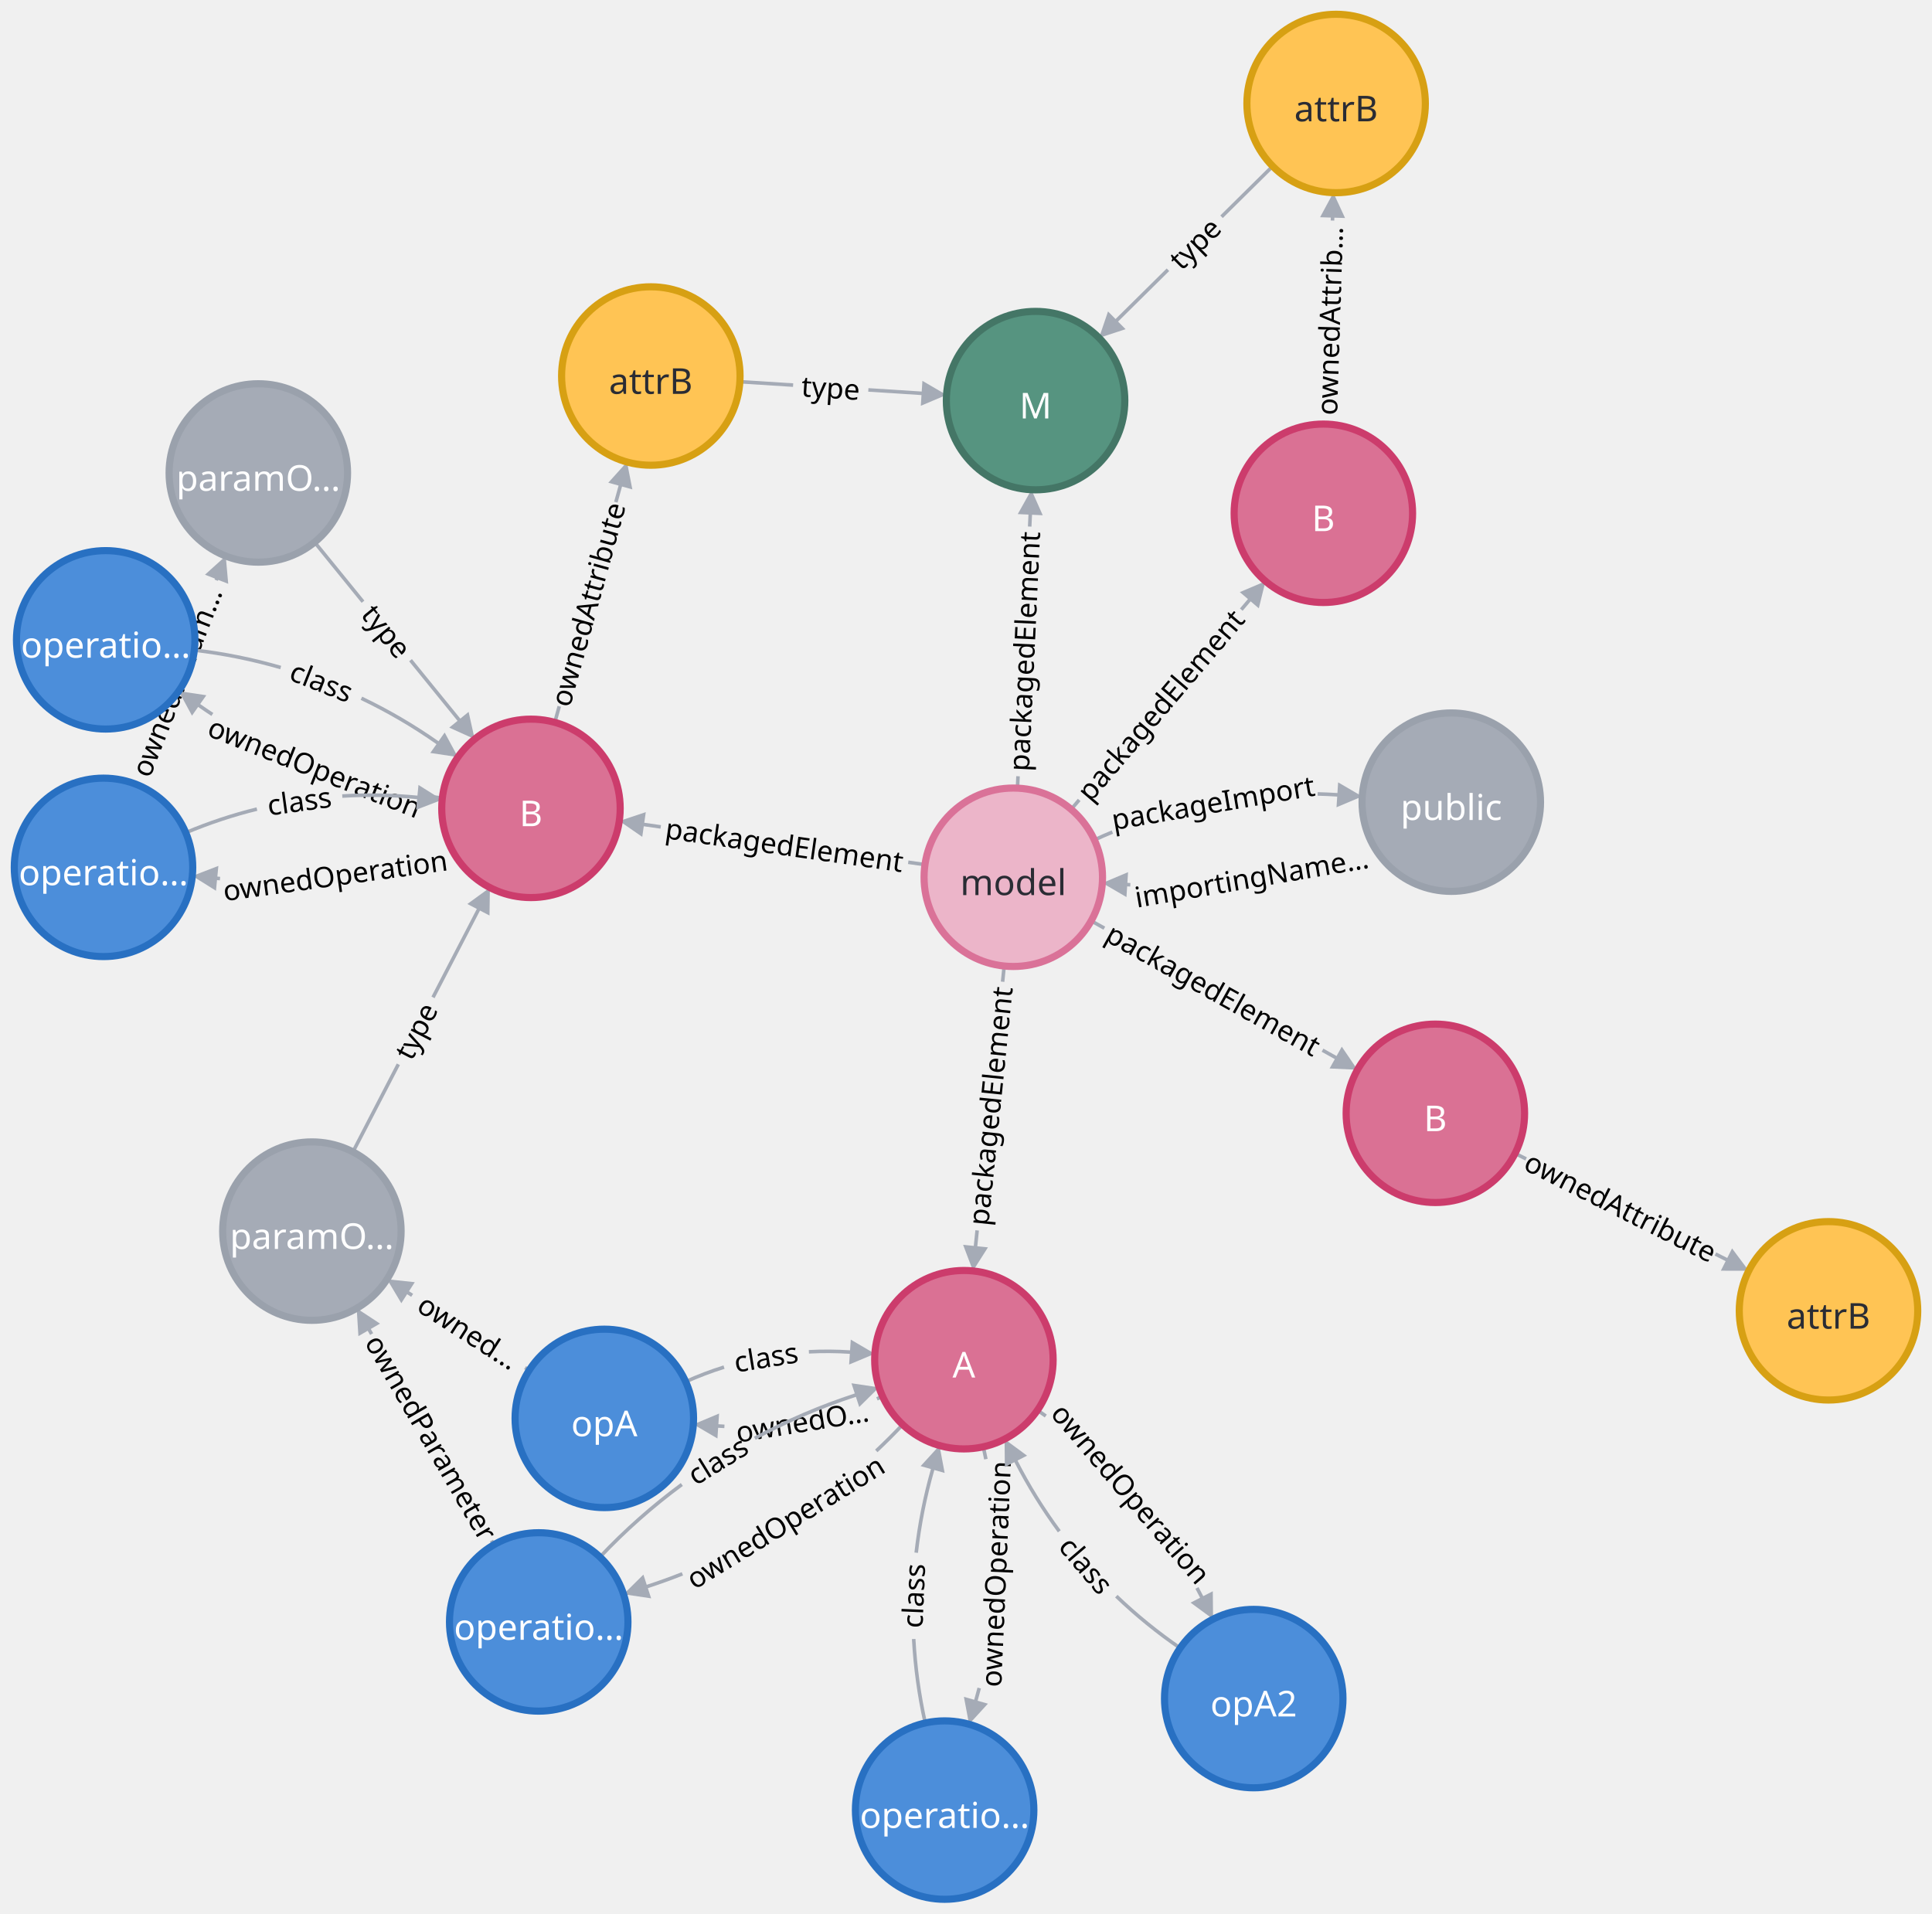
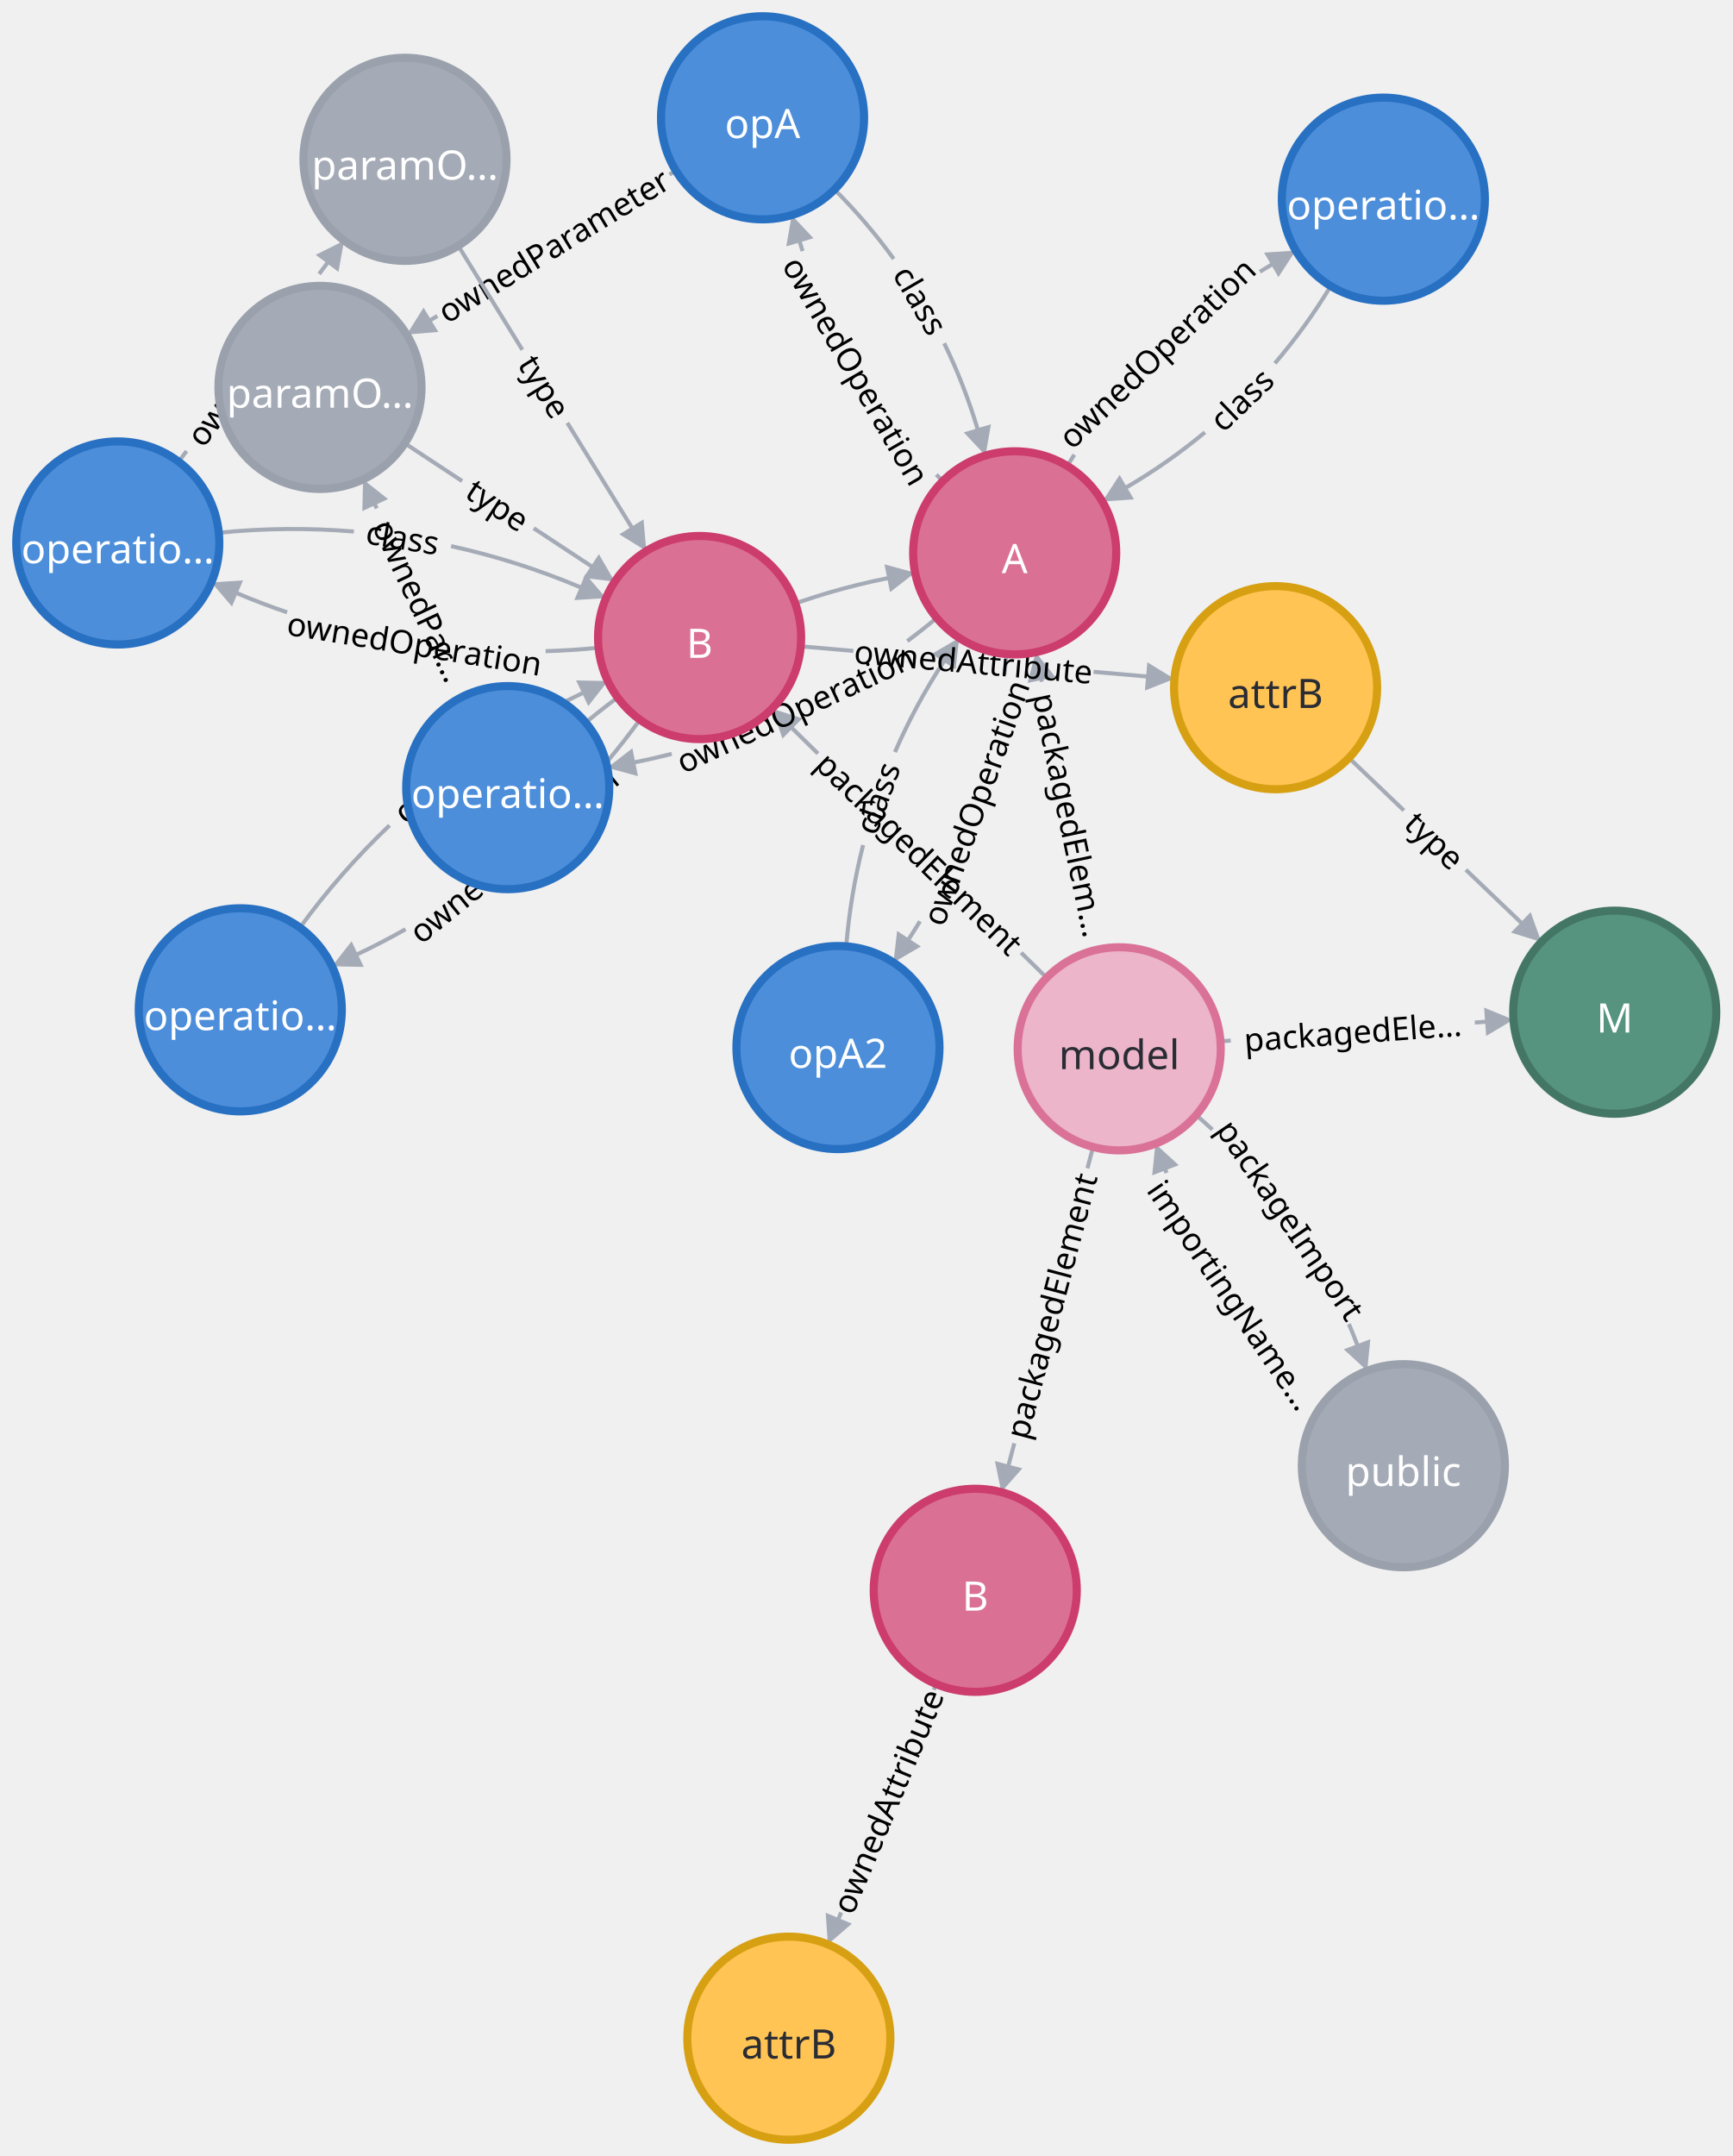
- <svg xmlns="http://www.w3.org/2000/svg" width="541.32" height="536.221" viewBox="-144.745 -185.27 541.32 536.221">
+ <svg xmlns="http://www.w3.org/2000/svg" width="426.591" height="530.737" viewBox="-88.713 -125.524 426.591 530.737">
  <g class="layer relationships">
-     <g class="relationship" transform="translate(139.1666 60.5564) rotate(188.1311)">
-       <path class="outline" fill="#A5ABB6" stroke="none" d="M 25 0.5 L 29.737 0.5 L 29.737 -0.5 L 25 -0.5 Z M 99.78 0.5 L 104.517 0.5 L 104.517 3.5 L 111.517 0 L 104.517 -3.5 L 104.517 -0.5 L 99.78 -0.5 Z" />
-       <text text-anchor="middle" pointer-events="none" font-size="8px" fill="#000000" x="64.759" y="3" transform="rotate(180 64.75857 0)" font-family="sans-serif">packagedElement</text>
+     <g class="relationship" transform="translate(186.8629 132.6603) rotate(224.4199)">
+       <path class="outline" fill="#A5ABB6" stroke="none" d="M 25 0.5 L 33.806 0.5 L 33.806 -0.5 L 25 -0.5 Z M 103.849 0.5 L 112.656 0.5 L 112.656 3.5 L 119.656 0 L 112.656 -3.5 L 112.656 -0.5 L 103.849 -0.5 Z" />
+       <text text-anchor="middle" pointer-events="none" font-size="8px" fill="#000000" x="68.828" y="3" transform="rotate(180 68.82785 0)" font-family="sans-serif">packagedElement</text>
    </g>
-     <g class="relationship" transform="translate(139.1666 60.5564) rotate(310.4232)">
-       <path class="outline" fill="#A5ABB6" stroke="none" d="M 25 0.5 L 28.468 0.5 L 28.468 -0.5 L 25 -0.5 Z M 98.511 0.5 L 101.98 0.5 L 101.98 3.5 L 108.98 0 L 101.98 -3.5 L 101.98 -0.5 L 98.511 -0.5 Z" />
-       <text text-anchor="middle" pointer-events="none" font-size="8px" fill="#000000" x="63.49" y="3" font-family="sans-serif">packagedElement</text>
+     <g class="relationship" transform="translate(186.8629 132.6603) rotate(355.7758)">
+       <path class="outline" fill="#A5ABB6" stroke="none" d="M 25 0.5 L 27.545 0.5 L 27.545 -0.5 L 25 -0.5 Z M 87.803 0.5 L 90.348 0.5 L 90.348 3.5 L 97.348 0 L 90.348 -3.5 L 90.348 -0.5 L 87.803 -0.5 Z" />
+       <text text-anchor="middle" pointer-events="none" font-size="8px" fill="#000000" x="57.674" y="3" font-family="sans-serif">packagedEle…</text>
    </g>
-     <g class="relationship" transform="translate(139.1666 60.5564) rotate(272.6767)">
-       <path class="outline" fill="#A5ABB6" stroke="none" d="M 25 0.5 L 28.337 0.5 L 28.337 -0.5 L 25 -0.5 Z M 98.38 0.5 L 101.716 0.5 L 101.716 3.5 L 108.716 0 L 101.716 -3.5 L 101.716 -0.5 L 98.38 -0.5 Z" />
-       <text text-anchor="middle" pointer-events="none" font-size="8px" fill="#000000" x="63.358" y="3" font-family="sans-serif">packagedElement</text>
+     <g class="relationship" transform="translate(186.8629 132.6603) rotate(415.7137)">
+       <path class="outline" fill="#A5ABB6" stroke="none" d="M 24.019,-6.953 L 24.278,-5.988 A 139.945 139.945 0 0 1 29.468,-7.273 L 29.247,-8.248 A 140.945 140.945 0 0 0 24.019,-6.953 Z M 87.936,-9.06 L 87.741,-8.079 A 139.945 139.945 0 0 1 92.966,-6.938 L 92.27,-4.02 L 99.891,-5.8 L 93.894,-10.829 L 93.198,-7.91 A 140.945 140.945 0 0 0 87.936,-9.06" />
+       <text text-anchor="middle" pointer-events="none" font-size="8px" fill="#000000" x="58.555" y="-8.243" font-family="sans-serif">packageImport</text>
    </g>
-     <g class="relationship" transform="translate(139.1666 60.5564) rotate(350.2684)">
-       <path class="outline" fill="#A5ABB6" stroke="none" d="M 24.019,-6.953 L 24.278,-5.988 A 140.545 140.545 0 0 1 29.617,-7.307 L 29.396,-8.282 A 141.545 141.545 0 0 0 24.019,-6.953 Z M 88.089,-9.092 L 87.895,-8.111 A 140.545 140.545 0 0 1 93.269,-6.94 L 92.573,-4.022 L 100.194,-5.802 L 94.197,-10.83 L 93.501,-7.912 A 141.545 141.545 0 0 0 88.089,-9.092" />
-       <text text-anchor="middle" pointer-events="none" font-size="8px" fill="#000000" x="58.707" y="-8.263" font-family="sans-serif">packageImport</text>
+     <g class="relationship" transform="translate(186.8629 132.6603) rotate(258.0992)">
+       <path class="outline" fill="#A5ABB6" stroke="none" d="M 25 0.5 L 25.427 0.5 L 25.427 -0.5 L 25 -0.5 Z M 92.349 0.5 L 92.776 0.5 L 92.776 3.5 L 99.776 0 L 92.776 -3.5 L 92.776 -0.5 L 92.349 -0.5 Z" />
+       <text text-anchor="middle" pointer-events="none" font-size="8px" fill="#000000" x="58.888" y="3" transform="rotate(180 58.88811 0)" font-family="sans-serif">packagedElem…</text>
    </g>
-     <g class="relationship" transform="translate(139.1666 60.5564) rotate(455.8447)">
-       <path class="outline" fill="#A5ABB6" stroke="none" d="M 25 0.5 L 29.425 0.5 L 29.425 -0.5 L 25 -0.5 Z M 99.468 0.5 L 103.893 0.5 L 103.893 3.5 L 110.893 0 L 103.893 -3.5 L 103.893 -0.5 L 99.468 -0.5 Z" />
-       <text text-anchor="middle" pointer-events="none" font-size="8px" fill="#000000" x="64.447" y="3" transform="rotate(180 64.4467 0)" font-family="sans-serif">packagedElement</text>
+     <g class="relationship" transform="translate(186.8629 132.6603) rotate(464.89)">
+       <path class="outline" fill="#A5ABB6" stroke="none" d="M 25 0.5 L 30.442 0.5 L 30.442 -0.5 L 25 -0.5 Z M 100.485 0.5 L 105.928 0.5 L 105.928 3.5 L 112.928 0 L 105.928 -3.5 L 105.928 -0.5 L 100.485 -0.5 Z" />
+       <text text-anchor="middle" pointer-events="none" font-size="8px" fill="#000000" x="65.464" y="3" transform="rotate(180 65.4638 0)" font-family="sans-serif">packagedElement</text>
    </g>
-     <g class="relationship" transform="translate(139.1666 60.5564) rotate(389.22)">
-       <path class="outline" fill="#A5ABB6" stroke="none" d="M 25 0.5 L 29.228 0.5 L 29.228 -0.5 L 25 -0.5 Z M 99.271 0.5 L 103.499 0.5 L 103.499 3.5 L 110.499 0 L 103.499 -3.5 L 103.499 -0.5 L 99.271 -0.5 Z" />
-       <text text-anchor="middle" pointer-events="none" font-size="8px" fill="#000000" x="64.25" y="3" font-family="sans-serif">packagedElement</text>
+     <g class="relationship" transform="translate(161.1317 10.56604) rotate(316.197)">
+       <path class="outline" fill="#A5ABB6" stroke="none" d="M 24.019,-6.953 L 24.278,-5.988 A 143.056 143.056 0 0 1 27.432,-6.794 L 27.195,-7.766 A 144.056 144.056 0 0 0 24.019,-6.953 Z M 91.573,-8.646 L 91.363,-7.668 A 143.056 143.056 0 0 1 94.538,-6.948 L 93.841,-4.03 L 101.463,-5.808 L 95.467,-10.838 L 94.77,-7.921 A 144.056 144.056 0 0 0 91.573,-8.646" />
+       <text text-anchor="middle" pointer-events="none" font-size="8px" fill="#000000" x="59.341" y="-8.349" font-family="sans-serif">ownedOperation</text>
    </g>
-     <g class="relationship" transform="translate(125.3283 195.7434) rotate(452.4492)">
-       <path class="outline" fill="#A5ABB6" stroke="none" d="M 24.019,-6.953 L 24.278,-5.988 A 144.134 144.134 0 0 1 27.699,-6.859 L 27.464,-7.831 A 145.134 145.134 0 0 0 24.019,-6.953 Z M 91.848,-8.708 L 91.64,-7.73 A 144.134 144.134 0 0 1 95.083,-6.951 L 94.386,-4.034 L 102.008,-5.811 L 96.013,-10.842 L 95.316,-7.924 A 145.134 145.134 0 0 0 91.848,-8.708" />
-       <text text-anchor="middle" pointer-events="none" font-size="8px" fill="#000000" x="59.614" y="-8.385" transform="rotate(180 59.61351 -11.38538)" font-family="sans-serif">ownedOperation</text>
+     <g class="relationship" transform="translate(161.1317 10.56604) rotate(515.1544)">
+       <path class="outline" fill="#A5ABB6" stroke="none" d="M 24.019,-6.953 L 24.278,-5.988 A 166.34 166.34 0 0 1 33.228,-8.122 L 33.023,-9.101 A 167.34 167.34 0 0 0 24.019,-6.953 Z M 97.513,-9.911 L 97.333,-8.927 A 166.34 166.34 0 0 1 106.335,-7.018 L 105.631,-4.101 L 113.257,-5.862 L 107.273,-10.906 L 106.569,-7.99 A 167.34 167.34 0 0 0 97.513,-9.911" />
+       <text text-anchor="middle" pointer-events="none" font-size="8px" fill="#000000" x="65.235" y="-9.142" transform="rotate(180 65.23531 -12.14227)" font-family="sans-serif">ownedOperation</text>
    </g>
-     <g class="relationship" transform="translate(125.3283 195.7434) rotate(508.3329)">
-       <path class="outline" fill="#A5ABB6" stroke="none" d="M 24.019,-6.953 L 24.278,-5.988 A 171.096 171.096 0 0 1 34.42,-8.377 L 34.22,-9.356 A 172.096 172.096 0 0 0 24.019,-6.953 Z M 98.727,-10.153 L 98.552,-9.168 A 171.096 171.096 0 0 1 108.75,-7.03 L 108.045,-4.114 L 115.671,-5.872 L 109.689,-10.919 L 108.984,-8.003 A 172.096 172.096 0 0 0 98.727,-10.153" />
-       <text text-anchor="middle" pointer-events="none" font-size="8px" fill="#000000" x="66.442" y="-9.304" transform="rotate(180 66.44201 -12.3044)" font-family="sans-serif">ownedOperation</text>
+     <g class="relationship" transform="translate(161.1317 10.56604) rotate(469.6634)">
+       <path class="outline" fill="#A5ABB6" stroke="none" d="M 24.019,-6.953 L 24.278,-5.988 A 150.078 150.078 0 0 1 29.173,-7.211 L 28.947,-8.186 A 151.078 151.078 0 0 0 24.019,-6.953 Z M 93.365,-9.043 L 93.164,-8.063 A 150.078 150.078 0 0 1 98.091,-6.97 L 97.392,-4.053 L 105.015,-5.825 L 99.023,-10.86 L 98.324,-7.943 A 151.078 151.078 0 0 0 93.365,-9.043" />
+       <text text-anchor="middle" pointer-events="none" font-size="8px" fill="#000000" x="61.116" y="-8.588" transform="rotate(180 61.11616 -11.58796)" font-family="sans-serif">ownedOperation</text>
    </g>
-     <g class="relationship" transform="translate(125.3283 195.7434) rotate(409.4658)">
-       <path class="outline" fill="#A5ABB6" stroke="none" d="M 24.019,-6.953 L 24.278,-5.988 A 141.413 141.413 0 0 1 27.025,-6.694 L 26.786,-7.665 A 142.413 142.413 0 0 0 24.019,-6.953 Z M 91.154,-8.551 L 90.941,-7.573 A 141.413 141.413 0 0 1 93.707,-6.943 L 93.011,-4.025 L 100.632,-5.804 L 94.636,-10.833 L 93.939,-7.915 A 142.413 142.413 0 0 0 91.154,-8.551" />
-       <text text-anchor="middle" pointer-events="none" font-size="8px" fill="#000000" x="58.926" y="-8.293" font-family="sans-serif">ownedOperation</text>
+     <g class="relationship" transform="translate(161.1317 10.56604) rotate(239.8986)">
+       <path class="outline" fill="#A5ABB6" stroke="none" d="M 24.019,-6.953 L 24.278,-5.988 A 139.103 139.103 0 0 1 26.455,-6.552 L 26.212,-7.522 A 140.103 140.103 0 0 0 24.019,-6.953 Z M 90.564,-8.415 L 90.348,-7.439 A 139.103 139.103 0 0 1 92.54,-6.935 L 91.844,-4.017 L 99.465,-5.798 L 93.468,-10.826 L 92.772,-7.908 A 140.103 140.103 0 0 0 90.564,-8.415" />
+       <text text-anchor="middle" pointer-events="none" font-size="8px" fill="#000000" x="58.343" y="-8.214" transform="rotate(180 58.34291 -11.21391)" font-family="sans-serif">ownedOperation</text>
    </g>
-     <g class="relationship" transform="translate(125.3283 195.7434) rotate(530.7282)">
-       <path class="outline" fill="#A5ABB6" stroke="none" d="M 24.019,-6.953 L 24.278,-5.988 A 95.863 95.863 0 0 1 25.94,-6.417 L 25.698,-7.387 A 96.863 96.863 0 0 0 24.019,-6.953 Z M 69.338,-8.114 L 69.129,-7.136 A 95.863 95.863 0 0 1 70.805,-6.762 L 70.125,-3.84 L 77.736,-5.663 L 71.711,-10.658 L 71.031,-7.736 A 96.863 96.863 0 0 0 69.338,-8.114" />
-       <text text-anchor="middle" pointer-events="none" font-size="8px" fill="#000000" x="47.485" y="-6.741" transform="rotate(180 47.48509 -9.740631)" font-family="sans-serif">ownedO…</text>
+     <g class="relationship" transform="translate(151.4204 265.9565) rotate(472.6006)">
+       <path class="outline" fill="#A5ABB6" stroke="none" d="M 25 0.5 L 26.53 0.5 L 26.53 -0.5 L 25 -0.5 Z M 85.897 0.5 L 87.427 0.5 L 87.427 3.5 L 94.427 0 L 87.427 -3.5 L 87.427 -0.5 L 85.897 -0.5 Z" />
+       <text text-anchor="middle" pointer-events="none" font-size="8px" fill="#000000" x="56.214" y="3" transform="rotate(180 56.21371 0)" font-family="sans-serif">ownedAttribute</text>
    </g>
-     <g class="relationship" transform="translate(257.424 126.7024) rotate(386.6769)">
-       <path class="outline" fill="#A5ABB6" stroke="none" d="M 25 0.5 L 28.453 0.5 L 28.453 -0.5 L 25 -0.5 Z M 87.82 0.5 L 91.273 0.5 L 91.273 3.5 L 98.273 0 L 91.273 -3.5 L 91.273 -0.5 L 87.82 -0.5 Z" />
-       <text text-anchor="middle" pointer-events="none" font-size="8px" fill="#000000" x="58.136" y="3" font-family="sans-serif">ownedAttribute</text>
+     <g class="relationship" transform="translate(256.833 235.2855) rotate(235.7137)">
+       <path class="outline" fill="#A5ABB6" stroke="none" d="M 24.019,-6.953 L 24.278,-5.988 A 139.945 139.945 0 0 1 24.956,-6.168 L 24.702,-7.135 A 140.945 140.945 0 0 0 24.019,-6.953 Z M 92.509,-8.073 L 92.282,-7.099 A 139.945 139.945 0 0 1 92.966,-6.938 L 92.27,-4.02 L 99.891,-5.8 L 93.894,-10.829 L 93.198,-7.91 A 140.945 140.945 0 0 0 92.509,-8.073" />
+       <text text-anchor="middle" pointer-events="none" font-size="8px" fill="#000000" x="58.555" y="-8.243" transform="rotate(180 58.55544 -11.2426)" font-family="sans-serif">importingName…</text>
    </g>
-     <g class="relationship" transform="translate(261.8862 39.50995) rotate(530.2684)">
-       <path class="outline" fill="#A5ABB6" stroke="none" d="M 24.019,-6.953 L 24.278,-5.988 A 140.545 140.545 0 0 1 25.104,-6.206 L 24.851,-7.174 A 141.545 141.545 0 0 0 24.019,-6.953 Z M 92.663,-8.11 L 92.437,-7.136 A 140.545 140.545 0 0 1 93.269,-6.94 L 92.573,-4.022 L 100.194,-5.802 L 94.197,-10.83 L 93.501,-7.912 A 141.545 141.545 0 0 0 92.663,-8.11" />
-       <text text-anchor="middle" pointer-events="none" font-size="8px" fill="#000000" x="58.707" y="-8.263" transform="rotate(180 58.70695 -11.26305)" font-family="sans-serif">importingName…</text>
+     <g class="relationship" transform="translate(99.05029 -96.52411) rotate(508.6593)">
+       <path class="outline" fill="#A5ABB6" stroke="none" d="M 25 0.5 L 26.837 0.5 L 26.837 -0.5 L 25 -0.5 Z M 93.759 0.5 L 95.596 0.5 L 95.596 3.5 L 102.596 0 L 95.596 -3.5 L 95.596 -0.5 L 93.759 -0.5 Z" />
+       <text text-anchor="middle" pointer-events="none" font-size="8px" fill="#000000" x="60.298" y="3" transform="rotate(180 60.29792 0)" font-family="sans-serif">ownedParameter</text>
    </g>
-     <g class="relationship" transform="translate(24.57593 212.1913) rotate(212.6394)">
-       <path class="outline" fill="#A5ABB6" stroke="none" d="M 25 0.5 L 26.364 0.5 L 26.364 -0.5 L 25 -0.5 Z M 63.938 0.5 L 65.301 0.5 L 65.301 3.5 L 72.301 0 L 65.301 -3.5 L 65.301 -0.5 L 63.938 -0.5 Z" />
-       <text text-anchor="middle" pointer-events="none" font-size="8px" fill="#000000" x="45.151" y="3" transform="rotate(180 45.15069 0)" font-family="sans-serif">owned…</text>
+     <g class="relationship" transform="translate(99.05029 -96.52411) rotate(419.8986)">
+       <path class="outline" fill="#A5ABB6" stroke="none" d="M 24.019,-6.953 L 24.278,-5.988 A 139.103 139.103 0 0 1 46.304,-10.023 L 46.203,-11.018 A 140.103 140.103 0 0 0 24.019,-6.953 Z M 70.484,-11.355 L 70.411,-10.358 A 139.103 139.103 0 0 1 92.54,-6.935 L 91.844,-4.017 L 99.465,-5.798 L 93.468,-10.826 L 92.772,-7.908 A 140.103 140.103 0 0 0 70.484,-11.355" />
+       <text text-anchor="middle" pointer-events="none" font-size="8px" fill="#000000" x="58.343" y="-8.214" font-family="sans-serif">class</text>
    </g>
-     <g class="relationship" transform="translate(24.57593 212.1913) rotate(350.7282)">
-       <path class="outline" fill="#A5ABB6" stroke="none" d="M 24.019,-6.953 L 24.278,-5.988 A 95.863 95.863 0 0 1 35.489,-8.284 L 35.347,-9.274 A 96.863 96.863 0 0 0 24.019,-6.953 Z M 59.632,-9.678 L 59.523,-8.684 A 95.863 95.863 0 0 1 70.805,-6.762 L 70.125,-3.84 L 77.736,-5.663 L 71.711,-10.658 L 71.031,-7.736 A 96.863 96.863 0 0 0 59.632,-9.678" />
-       <text text-anchor="middle" pointer-events="none" font-size="8px" fill="#000000" x="47.485" y="-6.741" font-family="sans-serif">class</text>
+     <g class="relationship" transform="translate(117.6142 132.3509) rotate(289.6634)">
+       <path class="outline" fill="#A5ABB6" stroke="none" d="M 24.019,-6.953 L 24.278,-5.988 A 150.078 150.078 0 0 1 49.07,-10.442 L 48.977,-11.438 A 151.078 151.078 0 0 0 24.019,-6.953 Z M 73.255,-11.761 L 73.188,-10.763 A 150.078 150.078 0 0 1 98.091,-6.97 L 97.392,-4.053 L 105.015,-5.825 L 99.023,-10.86 L 98.324,-7.943 A 151.078 151.078 0 0 0 73.255,-11.761" />
+       <text text-anchor="middle" pointer-events="none" font-size="8px" fill="#000000" x="61.116" y="-8.588" font-family="sans-serif">class</text>
    </g>
-     <g class="relationship" transform="translate(206.5329 290.7069) rotate(229.4658)">
-       <path class="outline" fill="#A5ABB6" stroke="none" d="M 24.019,-6.953 L 24.278,-5.988 A 141.413 141.413 0 0 1 46.885,-10.112 L 46.786,-11.107 A 142.413 142.413 0 0 0 24.019,-6.953 Z M 71.066,-11.441 L 70.995,-10.444 A 141.413 141.413 0 0 1 93.707,-6.943 L 93.011,-4.025 L 100.632,-5.804 L 94.636,-10.833 L 93.939,-7.915 A 142.413 142.413 0 0 0 71.066,-11.441" />
-       <text text-anchor="middle" pointer-events="none" font-size="8px" fill="#000000" x="58.926" y="-8.293" transform="rotate(180 58.92599 -11.29261)" font-family="sans-serif">class</text>
+     <g class="relationship" transform="translate(225.3716 43.76141) rotate(403.7309)">
+       <path class="outline" fill="#A5ABB6" stroke="none" d="M 25 0.5 L 43.722 0.5 L 43.722 -0.5 L 25 -0.5 Z M 64.843 0.5 L 83.565 0.5 L 83.565 3.5 L 90.565 0 L 83.565 -3.5 L 83.565 -0.5 L 64.843 -0.5 Z" />
+       <text text-anchor="middle" pointer-events="none" font-size="8px" fill="#000000" x="54.283" y="3" font-family="sans-serif">type</text>
    </g>
-     <g class="relationship" transform="translate(229.62 -156.2702) rotate(495.3259)">
-       <path class="outline" fill="#A5ABB6" stroke="none" d="M 25 0.5 L 45.148 0.5 L 45.148 -0.5 L 25 -0.5 Z M 66.269 0.5 L 86.418 0.5 L 86.418 3.5 L 93.418 0 L 86.418 -3.5 L 86.418 -0.5 L 66.269 -0.5 Z" />
-       <text text-anchor="middle" pointer-events="none" font-size="8px" fill="#000000" x="55.709" y="3" transform="rotate(180 55.70886 0)" font-family="sans-serif">type</text>
+     <g class="relationship" transform="translate(83.54549 31.41414) rotate(189.2299)">
+       <path class="outline" fill="#A5ABB6" stroke="none" d="M 24.019,-6.953 L 24.278,-5.988 A 181.272 181.272 0 0 1 36.974,-8.905 L 36.785,-9.887 A 182.272 182.272 0 0 0 24.019,-6.953 Z M 101.324,-10.657 L 101.158,-9.67 A 181.272 181.272 0 0 1 113.921,-7.057 L 113.214,-4.141 L 120.842,-5.893 L 114.864,-10.944 L 114.157,-8.029 A 182.272 182.272 0 0 0 101.324,-10.657" />
+       <text text-anchor="middle" pointer-events="none" font-size="8px" fill="#000000" x="69.026" y="-9.651" transform="rotate(180 69.0262 -12.65126)" font-family="sans-serif">ownedOperation</text>
    </g>
-     <g class="relationship" transform="translate(226.0428 -41.43925) rotate(271.7843)">
-       <path class="outline" fill="#A5ABB6" stroke="none" d="M 25 0.5 L 25.82 0.5 L 25.82 -0.5 L 25 -0.5 Z M 82.066 0.5 L 82.887 0.5 L 82.887 3.5 L 89.887 0 L 82.887 -3.5 L 82.887 -0.5 L 82.066 -0.5 Z" />
-       <text text-anchor="middle" pointer-events="none" font-size="8px" fill="#000000" x="53.943" y="3" font-family="sans-serif">ownedAttrib…</text>
+     <g class="relationship" transform="translate(83.54549 31.41414) rotate(500.9814)">
+       <path class="outline" fill="#A5ABB6" stroke="none" d="M 24.019,-6.953 L 24.278,-5.988 A 182.111 182.111 0 0 1 37.185,-8.948 L 36.997,-9.93 A 183.111 183.111 0 0 0 24.019,-6.953 Z M 101.538,-10.697 L 101.374,-9.711 A 182.111 182.111 0 0 1 114.348,-7.059 L 113.641,-4.143 L 121.269,-5.894 L 115.291,-10.946 L 114.584,-8.031 A 183.111 183.111 0 0 0 101.538,-10.697" />
+       <text text-anchor="middle" pointer-events="none" font-size="8px" fill="#000000" x="69.24" y="-9.68" transform="rotate(180 69.23964 -12.67989)" font-family="sans-serif">ownedOperation</text>
    </g>
-     <g class="relationship" transform="translate(37.60629 -79.90521) rotate(363.6576)">
-       <path class="outline" fill="#A5ABB6" stroke="none" d="M 25 0.5 L 39.952 0.5 L 39.952 -0.5 L 25 -0.5 Z M 61.073 0.5 L 76.025 0.5 L 76.025 3.5 L 83.025 0 L 76.025 -3.5 L 76.025 -0.5 L 61.073 -0.5 Z" />
-       <text text-anchor="middle" pointer-events="none" font-size="8px" fill="#000000" x="50.512" y="3" font-family="sans-serif">type</text>
+     <g class="relationship" transform="translate(83.54549 31.41414) rotate(364.9756)">
+       <path class="outline" fill="#A5ABB6" stroke="none" d="M 25 0.5 L 37.998 0.5 L 37.998 -0.5 L 25 -0.5 Z M 97.365 0.5 L 110.363 0.5 L 110.363 3.5 L 117.363 0 L 110.363 -3.5 L 110.363 -0.5 L 97.365 -0.5 Z" />
+       <text text-anchor="middle" pointer-events="none" font-size="8px" fill="#000000" x="67.681" y="3" font-family="sans-serif">ownedAttribute</text>
    </g>
-     <g class="relationship" transform="translate(4.021866 41.24755) rotate(532.1405)">
-       <path class="outline" fill="#A5ABB6" stroke="none" d="M 24.019,-6.953 L 24.278,-5.988 A 133.389 133.389 0 0 1 25.047,-6.191 L 24.794,-7.159 A 134.389 134.389 0 0 0 24.019,-6.953 Z M 89.105,-8.071 L 88.88,-7.097 A 133.389 133.389 0 0 1 89.654,-6.915 L 88.961,-3.997 L 96.58,-5.783 L 90.58,-10.807 L 89.886,-7.888 A 134.389 134.389 0 0 0 89.105,-8.071" />
-       <text text-anchor="middle" pointer-events="none" font-size="8px" fill="#000000" x="56.901" y="-8.019" transform="rotate(180 56.90117 -11.01914)" font-family="sans-serif">ownedOperation</text>
+     <g class="relationship" transform="translate(-9.928014 -30.15826) rotate(393.3735)">
+       <path class="outline" fill="#A5ABB6" stroke="none" d="M 25 0.5 L 41.905 0.5 L 41.905 -0.5 L 25 -0.5 Z M 63.026 0.5 L 79.931 0.5 L 79.931 3.5 L 86.931 0 L 79.931 -3.5 L 79.931 -0.5 L 63.026 -0.5 Z" />
+       <text text-anchor="middle" pointer-events="none" font-size="8px" fill="#000000" x="52.465" y="3" font-family="sans-serif">type</text>
    </g>
-     <g class="relationship" transform="translate(4.021866 41.24755) rotate(201.6195)">
-       <path class="outline" fill="#A5ABB6" stroke="none" d="M 24.019,-6.953 L 24.278,-5.988 A 147.788 147.788 0 0 1 28.605,-7.077 L 28.375,-8.05 A 148.788 148.788 0 0 0 24.019,-6.953 Z M 92.781,-8.915 L 92.577,-7.936 A 147.788 147.788 0 0 1 96.932,-6.963 L 96.233,-4.045 L 103.856,-5.82 L 97.863,-10.853 L 97.165,-7.936 A 148.788 148.788 0 0 0 92.781,-8.915" />
-       <text text-anchor="middle" pointer-events="none" font-size="8px" fill="#000000" x="60.537" y="-8.51" transform="rotate(180 60.53711 -11.50992)" font-family="sans-serif">ownedOperation</text>
+     <g class="relationship" transform="translate(36.30411 68.36514) rotate(244.8617)">
+       <path class="outline" fill="#A5ABB6" stroke="none" d="M 25 0.5 L 25.904 0.5 L 25.904 -0.5 L 25 -0.5 Z M 75.927 0.5 L 76.831 0.5 L 76.831 3.5 L 83.831 0 L 76.831 -3.5 L 76.831 -0.5 L 75.927 -0.5 Z" />
+       <text text-anchor="middle" pointer-events="none" font-size="8px" fill="#000000" x="50.916" y="3" transform="rotate(180 50.91569 0)" font-family="sans-serif">ownedPar…</text>
    </g>
-     <g class="relationship" transform="translate(4.021866 41.24755) rotate(285.4938)">
-       <path class="outline" fill="#A5ABB6" stroke="none" d="M 25 0.5 L 29.677 0.5 L 29.677 -0.5 L 25 -0.5 Z M 89.044 0.5 L 93.722 0.5 L 93.722 3.5 L 100.722 0 L 93.722 -3.5 L 93.722 -0.5 L 89.044 -0.5 Z" />
-       <text text-anchor="middle" pointer-events="none" font-size="8px" fill="#000000" x="59.361" y="3" font-family="sans-serif">ownedAttribute</text>
+     <g class="relationship" transform="translate(36.30411 68.36514) rotate(335.1544)">
+       <path class="outline" fill="#A5ABB6" stroke="none" d="M 24.019,-6.953 L 24.278,-5.988 A 166.34 166.34 0 0 1 53.182,-11.053 L 53.097,-12.049 A 167.34 167.34 0 0 0 24.019,-6.953 Z M 77.373,-12.354 L 77.313,-11.356 A 166.34 166.34 0 0 1 106.335,-7.018 L 105.631,-4.101 L 113.257,-5.862 L 107.273,-10.906 L 106.569,-7.99 A 167.34 167.34 0 0 0 77.373,-12.354" />
+       <text text-anchor="middle" pointer-events="none" font-size="8px" fill="#000000" x="65.235" y="-9.142" font-family="sans-serif">class</text>
    </g>
-     <g class="relationship" transform="translate(-57.35978 159.7117) rotate(297.3907)">
-       <path class="outline" fill="#A5ABB6" stroke="none" d="M 25 0.5 L 52.651 0.5 L 52.651 -0.5 L 25 -0.5 Z M 73.772 0.5 L 101.422 0.5 L 101.422 3.5 L 108.422 0 L 101.422 -3.5 L 101.422 -0.5 L 73.772 -0.5 Z" />
-       <text text-anchor="middle" pointer-events="none" font-size="8px" fill="#000000" x="63.211" y="3" font-family="sans-serif">type</text>
+     <g class="relationship" transform="translate(251.9093 -76.49555) rotate(496.197)">
+       <path class="outline" fill="#A5ABB6" stroke="none" d="M 24.019,-6.953 L 24.278,-5.988 A 143.056 143.056 0 0 1 47.299,-10.175 L 47.201,-11.17 A 144.056 144.056 0 0 0 24.019,-6.953 Z M 71.481,-11.502 L 71.411,-10.505 A 143.056 143.056 0 0 1 94.538,-6.948 L 93.841,-4.03 L 101.463,-5.808 L 95.467,-10.838 L 94.77,-7.921 A 144.056 144.056 0 0 0 71.481,-11.502" />
+       <text text-anchor="middle" pointer-events="none" font-size="8px" fill="#000000" x="59.341" y="-8.349" transform="rotate(180 59.34111 -11.34863)" font-family="sans-serif">class</text>
    </g>
-     <g class="relationship" transform="translate(6.19653 269.2261) rotate(328.3329)">
-       <path class="outline" fill="#A5ABB6" stroke="none" d="M 24.019,-6.953 L 24.278,-5.988 A 171.096 171.096 0 0 1 54.386,-11.229 L 54.304,-12.226 A 172.096 172.096 0 0 0 24.019,-6.953 Z M 78.579,-12.526 L 78.52,-11.527 A 171.096 171.096 0 0 1 108.75,-7.03 L 108.045,-4.114 L 115.671,-5.872 L 109.689,-10.919 L 108.984,-8.003 A 172.096 172.096 0 0 0 78.579,-12.526" />
-       <text text-anchor="middle" pointer-events="none" font-size="8px" fill="#000000" x="66.442" y="-9.304" font-family="sans-serif">class</text>
+     <g class="relationship" transform="translate(11.00478 -86.30773) rotate(418.3584)">
+       <path class="outline" fill="#A5ABB6" stroke="none" d="M 25 0.5 L 55.078 0.5 L 55.078 -0.5 L 25 -0.5 Z M 76.199 0.5 L 106.277 0.5 L 106.277 3.5 L 113.277 0 L 106.277 -3.5 L 106.277 -0.5 L 76.199 -0.5 Z" />
+       <text text-anchor="middle" pointer-events="none" font-size="8px" fill="#000000" x="65.639" y="3" font-family="sans-serif">type</text>
    </g>
-     <g class="relationship" transform="translate(6.19653 269.2261) rotate(239.8714)">
-       <path class="outline" fill="#A5ABB6" stroke="none" d="M 25 0.5 L 26.349 0.5 L 26.349 -0.5 L 25 -0.5 Z M 93.271 0.5 L 94.621 0.5 L 94.621 3.5 L 101.621 0 L 94.621 -3.5 L 94.621 -0.5 L 93.271 -0.5 Z" />
-       <text text-anchor="middle" pointer-events="none" font-size="8px" fill="#000000" x="59.81" y="3" transform="rotate(180 59.81034 0)" font-family="sans-serif">ownedParameter</text>
+     <g class="relationship" transform="translate(-59.71266 8.134692) rotate(306.8255)">
+       <path class="outline" fill="#A5ABB6" stroke="none" d="M 25 0.5 L 28.256 0.5 L 28.256 -0.5 L 25 -0.5 Z M 82.729 0.5 L 85.984 0.5 L 85.984 3.5 L 92.984 0 L 85.984 -3.5 L 85.984 -0.5 L 82.729 -0.5 Z" />
+       <text text-anchor="middle" pointer-events="none" font-size="8px" fill="#000000" x="55.492" y="3" font-family="sans-serif">ownedPara…</text>
    </g>
-     <g class="relationship" transform="translate(119.9301 321.9511) rotate(272.4492)">
-       <path class="outline" fill="#A5ABB6" stroke="none" d="M 24.019,-6.953 L 24.278,-5.988 A 144.134 144.134 0 0 1 47.571,-10.216 L 47.474,-11.211 A 145.134 145.134 0 0 0 24.019,-6.953 Z M 71.753,-11.542 L 71.683,-10.544 A 144.134 144.134 0 0 1 95.083,-6.951 L 94.386,-4.034 L 102.008,-5.811 L 96.013,-10.842 L 95.316,-7.924 A 145.134 145.134 0 0 0 71.753,-11.542" />
-       <text text-anchor="middle" pointer-events="none" font-size="8px" fill="#000000" x="59.614" y="-8.385" font-family="sans-serif">class</text>
+     <g class="relationship" transform="translate(-59.71266 8.134692) rotate(369.2299)">
+       <path class="outline" fill="#A5ABB6" stroke="none" d="M 24.019,-6.953 L 24.278,-5.988 A 181.272 181.272 0 0 1 56.967,-11.605 L 56.888,-12.602 A 182.272 182.272 0 0 0 24.019,-6.953 Z M 81.162,-12.891 L 81.107,-11.893 A 181.272 181.272 0 0 1 113.921,-7.057 L 113.214,-4.141 L 120.842,-5.893 L 114.864,-10.944 L 114.157,-8.029 A 182.272 182.272 0 0 0 81.162,-12.891" />
+       <text text-anchor="middle" pointer-events="none" font-size="8px" fill="#000000" x="69.026" y="-9.651" font-family="sans-serif">class</text>
    </g>
-     <g class="relationship" transform="translate(-72.36593 -52.74022) rotate(410.8978)">
-       <path class="outline" fill="#A5ABB6" stroke="none" d="M 25 0.5 L 46.497 0.5 L 46.497 -0.5 L 25 -0.5 Z M 67.618 0.5 L 89.115 0.5 L 89.115 3.5 L 96.115 0 L 89.115 -3.5 L 89.115 -0.5 L 67.618 -0.5 Z" />
-       <text text-anchor="middle" pointer-events="none" font-size="8px" fill="#000000" x="57.057" y="3" font-family="sans-serif">type</text>
-     </g>
-     <g class="relationship" transform="translate(-115.7447 57.78028) rotate(352.1405)">
-       <path class="outline" fill="#A5ABB6" stroke="none" d="M 24.019,-6.953 L 24.278,-5.988 A 133.389 133.389 0 0 1 44.866,-9.803 L 44.761,-10.797 A 134.389 134.389 0 0 0 24.019,-6.953 Z M 69.043,-11.142 L 68.966,-10.145 A 133.389 133.389 0 0 1 89.654,-6.915 L 88.961,-3.997 L 96.58,-5.783 L 90.58,-10.807 L 89.886,-7.888 A 134.389 134.389 0 0 0 69.043,-11.142" />
-       <text text-anchor="middle" pointer-events="none" font-size="8px" fill="#000000" x="56.901" y="-8.019" font-family="sans-serif">class</text>
-     </g>
-     <g class="relationship" transform="translate(-115.7447 57.78028) rotate(291.4298)">
-       <path class="outline" fill="#A5ABB6" stroke="none" d="M 25 0.5 L 25.296 0.5 L 25.296 -0.5 L 25 -0.5 Z M 86.433 0.5 L 86.729 0.5 L 86.729 3.5 L 93.729 0 L 86.729 -3.5 L 86.729 -0.5 L 86.433 -0.5 Z" />
-       <text text-anchor="middle" pointer-events="none" font-size="8px" fill="#000000" x="55.864" y="3" font-family="sans-serif">ownedParam…</text>
-     </g>
-     <g class="relationship" transform="translate(-115.1307 -5.975223) rotate(381.6195)">
-       <path class="outline" fill="#A5ABB6" stroke="none" d="M 24.019,-6.953 L 24.278,-5.988 A 147.788 147.788 0 0 1 48.493,-10.355 L 48.398,-11.351 A 148.788 148.788 0 0 0 24.019,-6.953 Z M 72.677,-11.677 L 72.608,-10.679 A 147.788 147.788 0 0 1 96.932,-6.963 L 96.233,-4.045 L 103.856,-5.82 L 97.863,-10.853 L 97.165,-7.936 A 148.788 148.788 0 0 0 72.677,-11.677" />
-       <text text-anchor="middle" pointer-events="none" font-size="8px" fill="#000000" x="60.537" y="-8.51" font-family="sans-serif">class</text>
+     <g class="relationship" transform="translate(-29.54913 123.0573) rotate(320.9814)">
+       <path class="outline" fill="#A5ABB6" stroke="none" d="M 24.019,-6.953 L 24.278,-5.988 A 182.111 182.111 0 0 1 57.18,-11.636 L 57.102,-12.633 A 183.111 183.111 0 0 0 24.019,-6.953 Z M 81.375,-12.922 L 81.321,-11.923 A 182.111 182.111 0 0 1 114.348,-7.059 L 113.641,-4.143 L 121.269,-5.894 L 115.291,-10.946 L 114.584,-8.031 A 183.111 183.111 0 0 0 81.375,-12.922" />
+       <text text-anchor="middle" pointer-events="none" font-size="8px" fill="#000000" x="69.24" y="-9.68" font-family="sans-serif">class</text>
    </g>
  </g>
  <g class="layer nodes">
-     <g class="node" transform="translate(367.5748,182.0469)">
+     <g class="node" transform="translate(105.5239,376.2126)">
      <circle class="outline" cx="0" cy="0" r="25" fill="#FFC454" stroke="#d7a013" stroke-width="2px" />
      <text text-anchor="middle" pointer-events="none" font-family="sans-serif" dy="1.562" font-size="25" fill="#2A2C34" />
      <text text-anchor="middle" pointer-events="none" x="0" y="5" font-size="10px" fill="#2A2C34" font-family="sans-serif"> attrB</text>
    </g>
-     <g class="node" transform="translate(139.1666,60.5564)">
+     <g class="node" transform="translate(186.8629,132.6603)">
      <circle class="outline" cx="0" cy="0" r="25" fill="#ECB5C9" stroke="#da7298" stroke-width="2px" />
      <text text-anchor="middle" pointer-events="none" font-family="sans-serif" dy="1.562" font-size="25" fill="#2A2C34" />
      <text text-anchor="middle" pointer-events="none" x="0" y="5" font-size="10px" fill="#2A2C34" font-family="sans-serif"> model</text>
    </g>
-     <g class="node" transform="translate(125.3283,195.7434)">
+     <g class="node" transform="translate(161.1317,10.56604)">
      <circle class="outline" cx="0" cy="0" r="25" fill="#DA7194" stroke="#cc3c6c" stroke-width="2px" />
      <text text-anchor="middle" pointer-events="none" font-family="sans-serif" dy="1.562" font-size="25" fill="#FFFFFF" />
      <text text-anchor="middle" pointer-events="none" x="0" y="5" font-size="10px" fill="#FFFFFF" font-family="sans-serif"> A</text>
    </g>
-     <g class="node" transform="translate(257.424,126.7024)">
+     <g class="node" transform="translate(151.4204,265.9565)">
      <circle class="outline" cx="0" cy="0" r="25" fill="#DA7194" stroke="#cc3c6c" stroke-width="2px" />
      <text text-anchor="middle" pointer-events="none" font-family="sans-serif" dy="1.562" font-size="25" fill="#FFFFFF" />
      <text text-anchor="middle" pointer-events="none" x="0" y="5" font-size="10px" fill="#FFFFFF" font-family="sans-serif"> B</text>
    </g>
-     <g class="node" transform="translate(261.8862,39.50995)">
+     <g class="node" transform="translate(256.833,235.2855)">
      <circle class="outline" cx="0" cy="0" r="25" fill="#A5ABB6" stroke="#9AA1AC" stroke-width="2px" />
      <text text-anchor="middle" pointer-events="none" font-family="sans-serif" dy="1.562" font-size="25" fill="#FFFFFF" />
      <text text-anchor="middle" pointer-events="none" x="0" y="5" font-size="10px" fill="#FFFFFF" font-family="sans-serif"> public</text>
    </g>
-     <g class="node" transform="translate(24.57593,212.1913)">
+     <g class="node" transform="translate(99.05029,-96.52411)">
      <circle class="outline" cx="0" cy="0" r="25" fill="#4C8EDA" stroke="#2870c2" stroke-width="2px" />
      <text text-anchor="middle" pointer-events="none" font-family="sans-serif" dy="1.562" font-size="25" fill="#FFFFFF" />
      <text text-anchor="middle" pointer-events="none" x="0" y="5" font-size="10px" fill="#FFFFFF" font-family="sans-serif"> opA</text>
    </g>
-     <g class="node" transform="translate(145.4111,-73.01387)">
+     <g class="node" transform="translate(308.8782,123.6483)">
      <circle class="outline" cx="0" cy="0" r="25" fill="#569480" stroke="#447666" stroke-width="2px" />
      <text text-anchor="middle" pointer-events="none" font-family="sans-serif" dy="1.562" font-size="25" fill="#FFFFFF" />
      <text text-anchor="middle" pointer-events="none" x="0" y="5" font-size="10px" fill="#FFFFFF" font-family="sans-serif"> M</text>
    </g>
-     <g class="node" transform="translate(206.5329,290.7069)">
+     <g class="node" transform="translate(117.6142,132.3509)">
      <circle class="outline" cx="0" cy="0" r="25" fill="#4C8EDA" stroke="#2870c2" stroke-width="2px" />
      <text text-anchor="middle" pointer-events="none" font-family="sans-serif" dy="1.562" font-size="25" fill="#FFFFFF" />
      <text text-anchor="middle" pointer-events="none" x="0" y="5" font-size="10px" fill="#FFFFFF" font-family="sans-serif"> opA2</text>
    </g>
-     <g class="node" transform="translate(229.62,-156.2702)">
+     <g class="node" transform="translate(225.3716,43.76141)">
      <circle class="outline" cx="0" cy="0" r="25" fill="#FFC454" stroke="#d7a013" stroke-width="2px" />
      <text text-anchor="middle" pointer-events="none" font-family="sans-serif" dy="1.562" font-size="25" fill="#2A2C34" />
      <text text-anchor="middle" pointer-events="none" x="0" y="5" font-size="10px" fill="#2A2C34" font-family="sans-serif"> attrB</text>
    </g>
-     <g class="node" transform="translate(226.0428,-41.43925)">
+     <g class="node" transform="translate(83.54549,31.41414)">
      <circle class="outline" cx="0" cy="0" r="25" fill="#DA7194" stroke="#cc3c6c" stroke-width="2px" />
      <text text-anchor="middle" pointer-events="none" font-family="sans-serif" dy="1.562" font-size="25" fill="#FFFFFF" />
      <text text-anchor="middle" pointer-events="none" x="0" y="5" font-size="10px" fill="#FFFFFF" font-family="sans-serif"> B</text>
    </g>
-     <g class="node" transform="translate(37.60629,-79.90521)">
-       <circle class="outline" cx="0" cy="0" r="25" fill="#FFC454" stroke="#d7a013" stroke-width="2px" />
-       <text text-anchor="middle" pointer-events="none" font-family="sans-serif" dy="1.562" font-size="25" fill="#2A2C34" />
-       <text text-anchor="middle" pointer-events="none" x="0" y="5" font-size="10px" fill="#2A2C34" font-family="sans-serif"> attrB</text>
-     </g>
-     <g class="node" transform="translate(4.021866,41.24755)">
-       <circle class="outline" cx="0" cy="0" r="25" fill="#DA7194" stroke="#cc3c6c" stroke-width="2px" />
-       <text text-anchor="middle" pointer-events="none" font-family="sans-serif" dy="1.562" font-size="25" fill="#FFFFFF" />
-       <text text-anchor="middle" pointer-events="none" x="0" y="5" font-size="10px" fill="#FFFFFF" font-family="sans-serif"> B</text>
-     </g>
-     <g class="node" transform="translate(-57.35978,159.7117)">
+     <g class="node" transform="translate(-9.928014,-30.15826)">
      <circle class="outline" cx="0" cy="0" r="25" fill="#A5ABB6" stroke="#9AA1AC" stroke-width="2px" />
      <text text-anchor="middle" pointer-events="none" font-family="sans-serif" dy="1.562" font-size="25" fill="#FFFFFF" />
      <text text-anchor="middle" pointer-events="none" x="0" y="5" font-size="10px" fill="#FFFFFF" font-family="sans-serif"> paramO…</text>
    </g>
-     <g class="node" transform="translate(6.19653,269.2261)">
+     <g class="node" transform="translate(36.30411,68.36514)">
      <circle class="outline" cx="0" cy="0" r="25" fill="#4C8EDA" stroke="#2870c2" stroke-width="2px" />
      <text text-anchor="middle" pointer-events="none" font-family="sans-serif" dy="1.562" font-size="25" fill="#FFFFFF" />
      <text text-anchor="middle" pointer-events="none" x="0" y="5" font-size="10px" fill="#FFFFFF" font-family="sans-serif"> operatio…</text>
    </g>
-     <g class="node" transform="translate(119.9301,321.9511)">
+     <g class="node" transform="translate(251.9093,-76.49555)">
      <circle class="outline" cx="0" cy="0" r="25" fill="#4C8EDA" stroke="#2870c2" stroke-width="2px" />
      <text text-anchor="middle" pointer-events="none" font-family="sans-serif" dy="1.562" font-size="25" fill="#FFFFFF" />
      <text text-anchor="middle" pointer-events="none" x="0" y="5" font-size="10px" fill="#FFFFFF" font-family="sans-serif"> operatio…</text>
    </g>
-     <g class="node" transform="translate(-72.36593,-52.74022)">
+     <g class="node" transform="translate(11.00478,-86.30773)">
      <circle class="outline" cx="0" cy="0" r="25" fill="#A5ABB6" stroke="#9AA1AC" stroke-width="2px" />
      <text text-anchor="middle" pointer-events="none" font-family="sans-serif" dy="1.562" font-size="25" fill="#FFFFFF" />
      <text text-anchor="middle" pointer-events="none" x="0" y="5" font-size="10px" fill="#FFFFFF" font-family="sans-serif"> paramO…</text>
    </g>
-     <g class="node" transform="translate(-115.7447,57.78028)">
+     <g class="node" transform="translate(-59.71266,8.134692)">
      <circle class="outline" cx="0" cy="0" r="25" fill="#4C8EDA" stroke="#2870c2" stroke-width="2px" />
      <text text-anchor="middle" pointer-events="none" font-family="sans-serif" dy="1.562" font-size="25" fill="#FFFFFF" />
      <text text-anchor="middle" pointer-events="none" x="0" y="5" font-size="10px" fill="#FFFFFF" font-family="sans-serif"> operatio…</text>
    </g>
-     <g class="node" transform="translate(-115.1307,-5.975223)">
+     <g class="node" transform="translate(-29.54913,123.0573)">
      <circle class="outline" cx="0" cy="0" r="25" fill="#4C8EDA" stroke="#2870c2" stroke-width="2px" />
      <text text-anchor="middle" pointer-events="none" font-family="sans-serif" dy="1.562" font-size="25" fill="#FFFFFF" />
      <text text-anchor="middle" pointer-events="none" x="0" y="5" font-size="10px" fill="#FFFFFF" font-family="sans-serif"> operatio…</text>
    </g>
  </g>
</svg>
